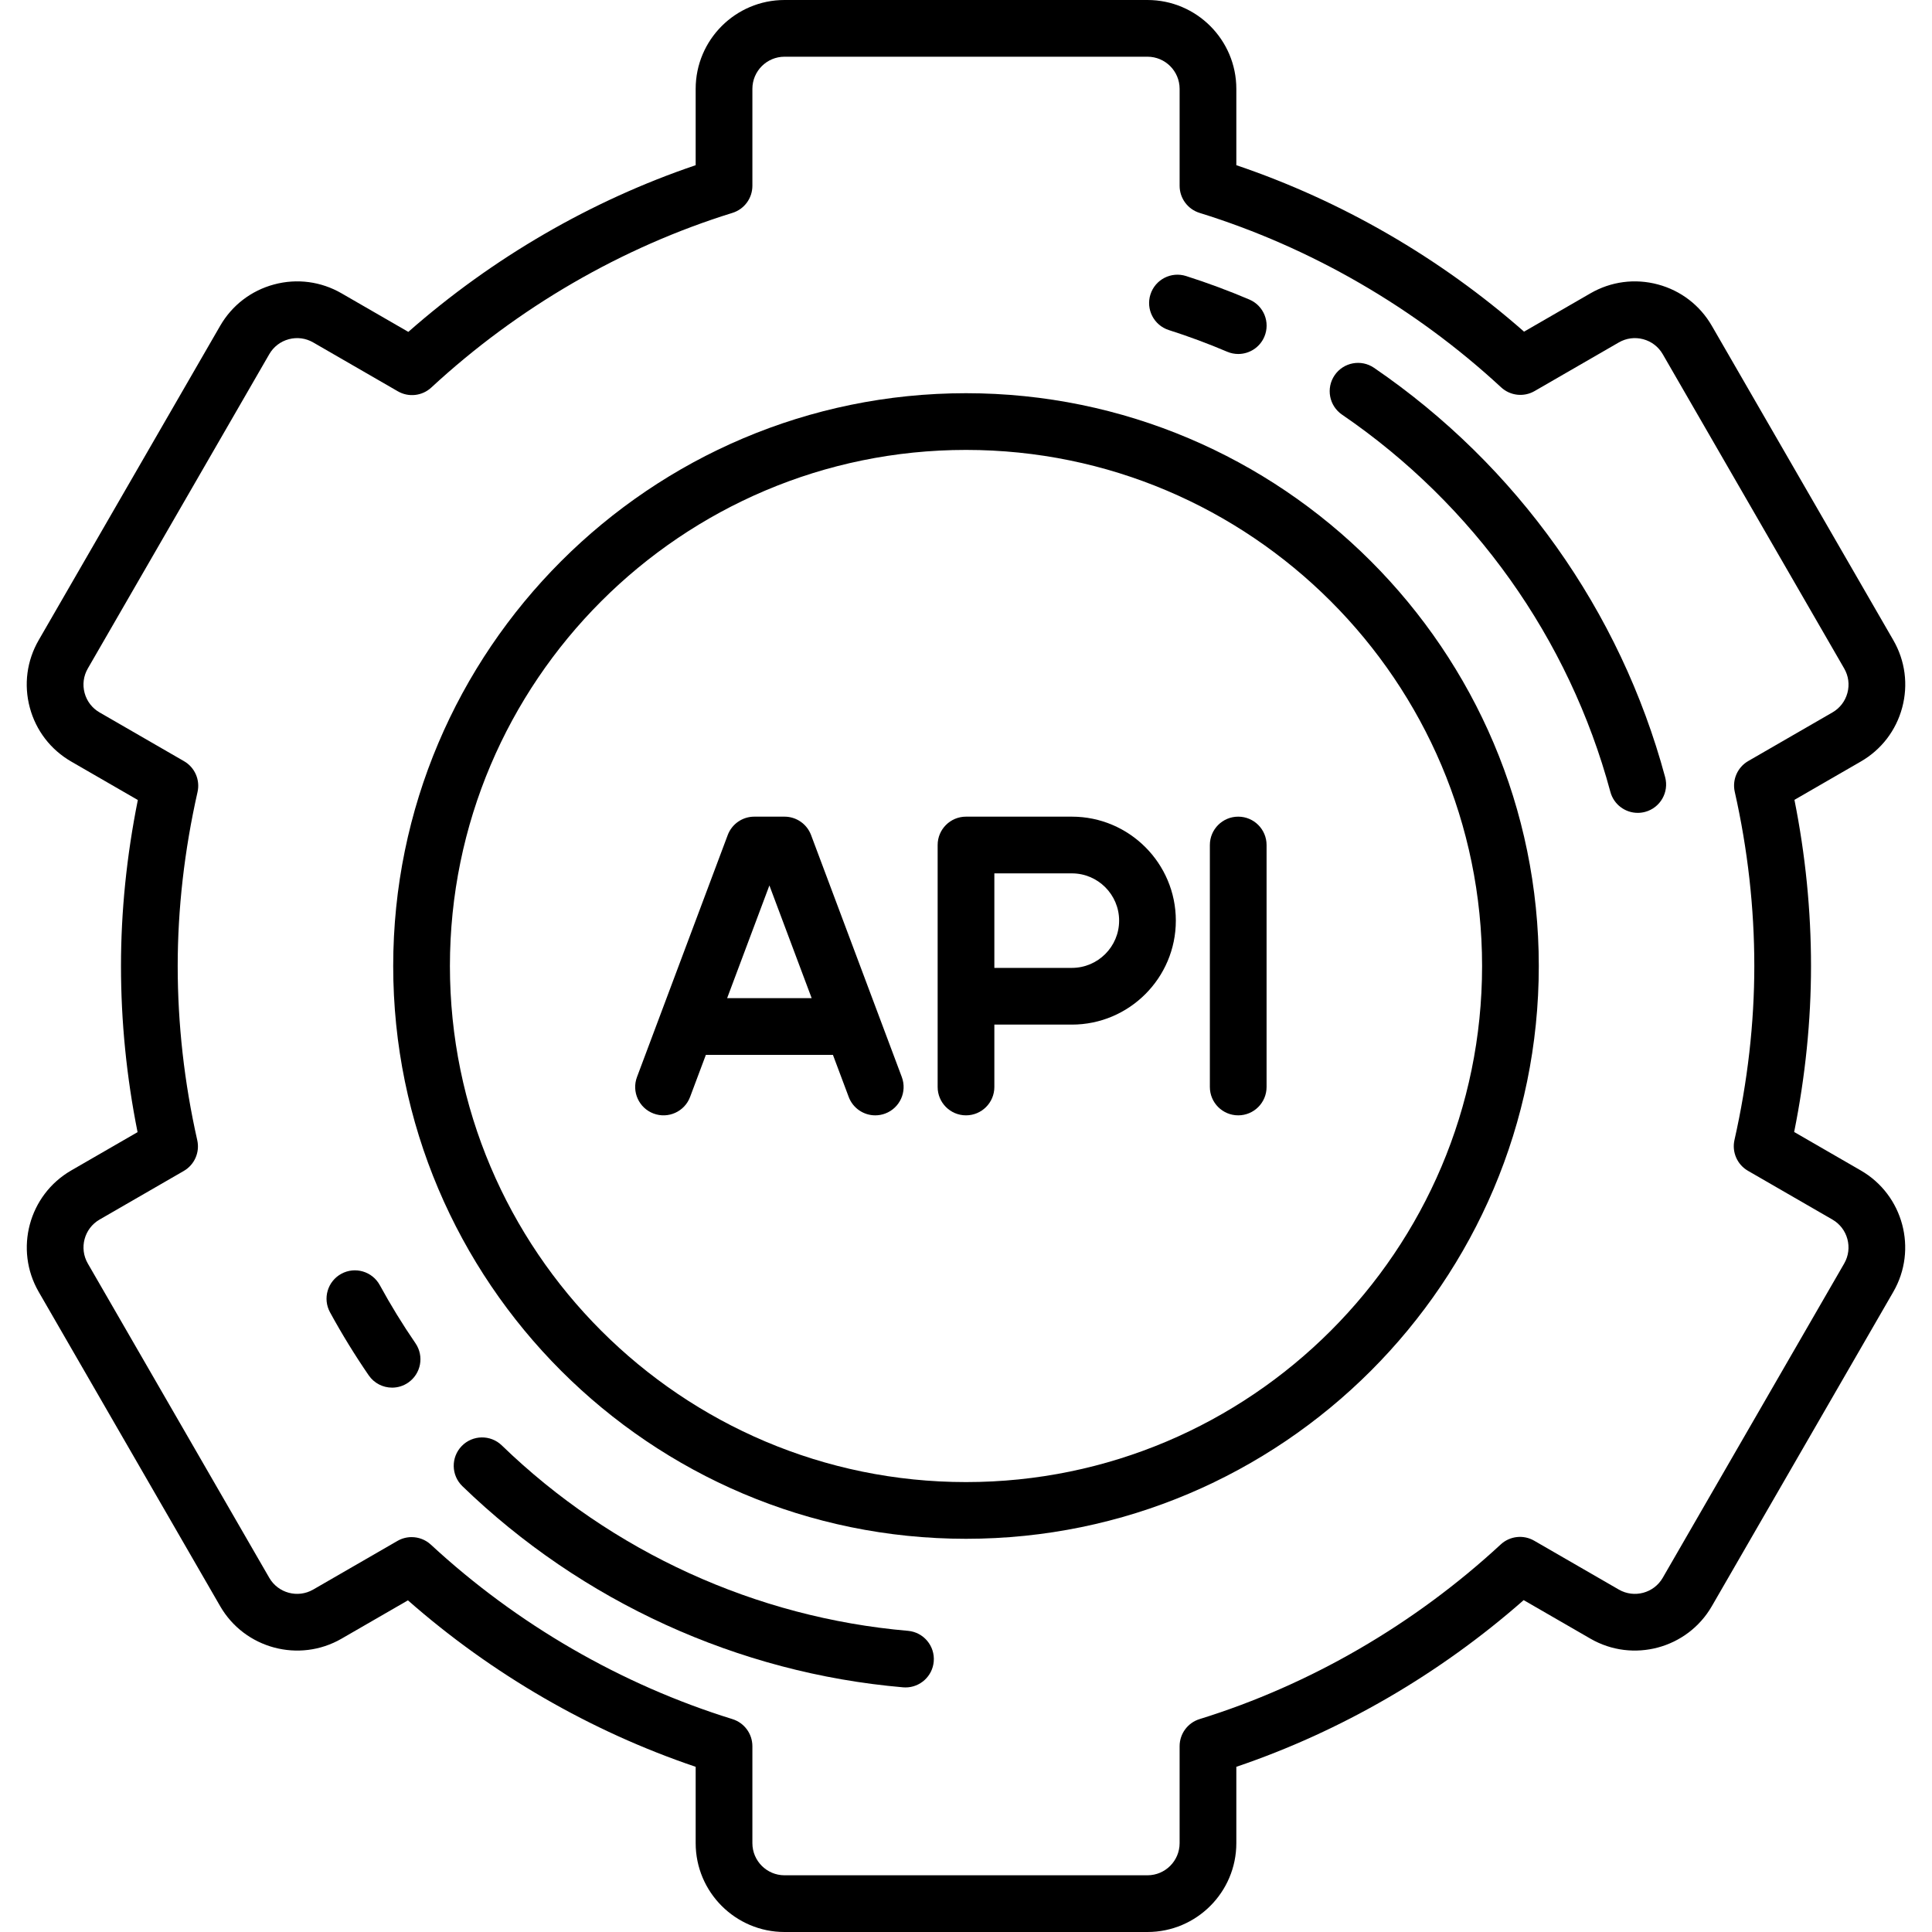
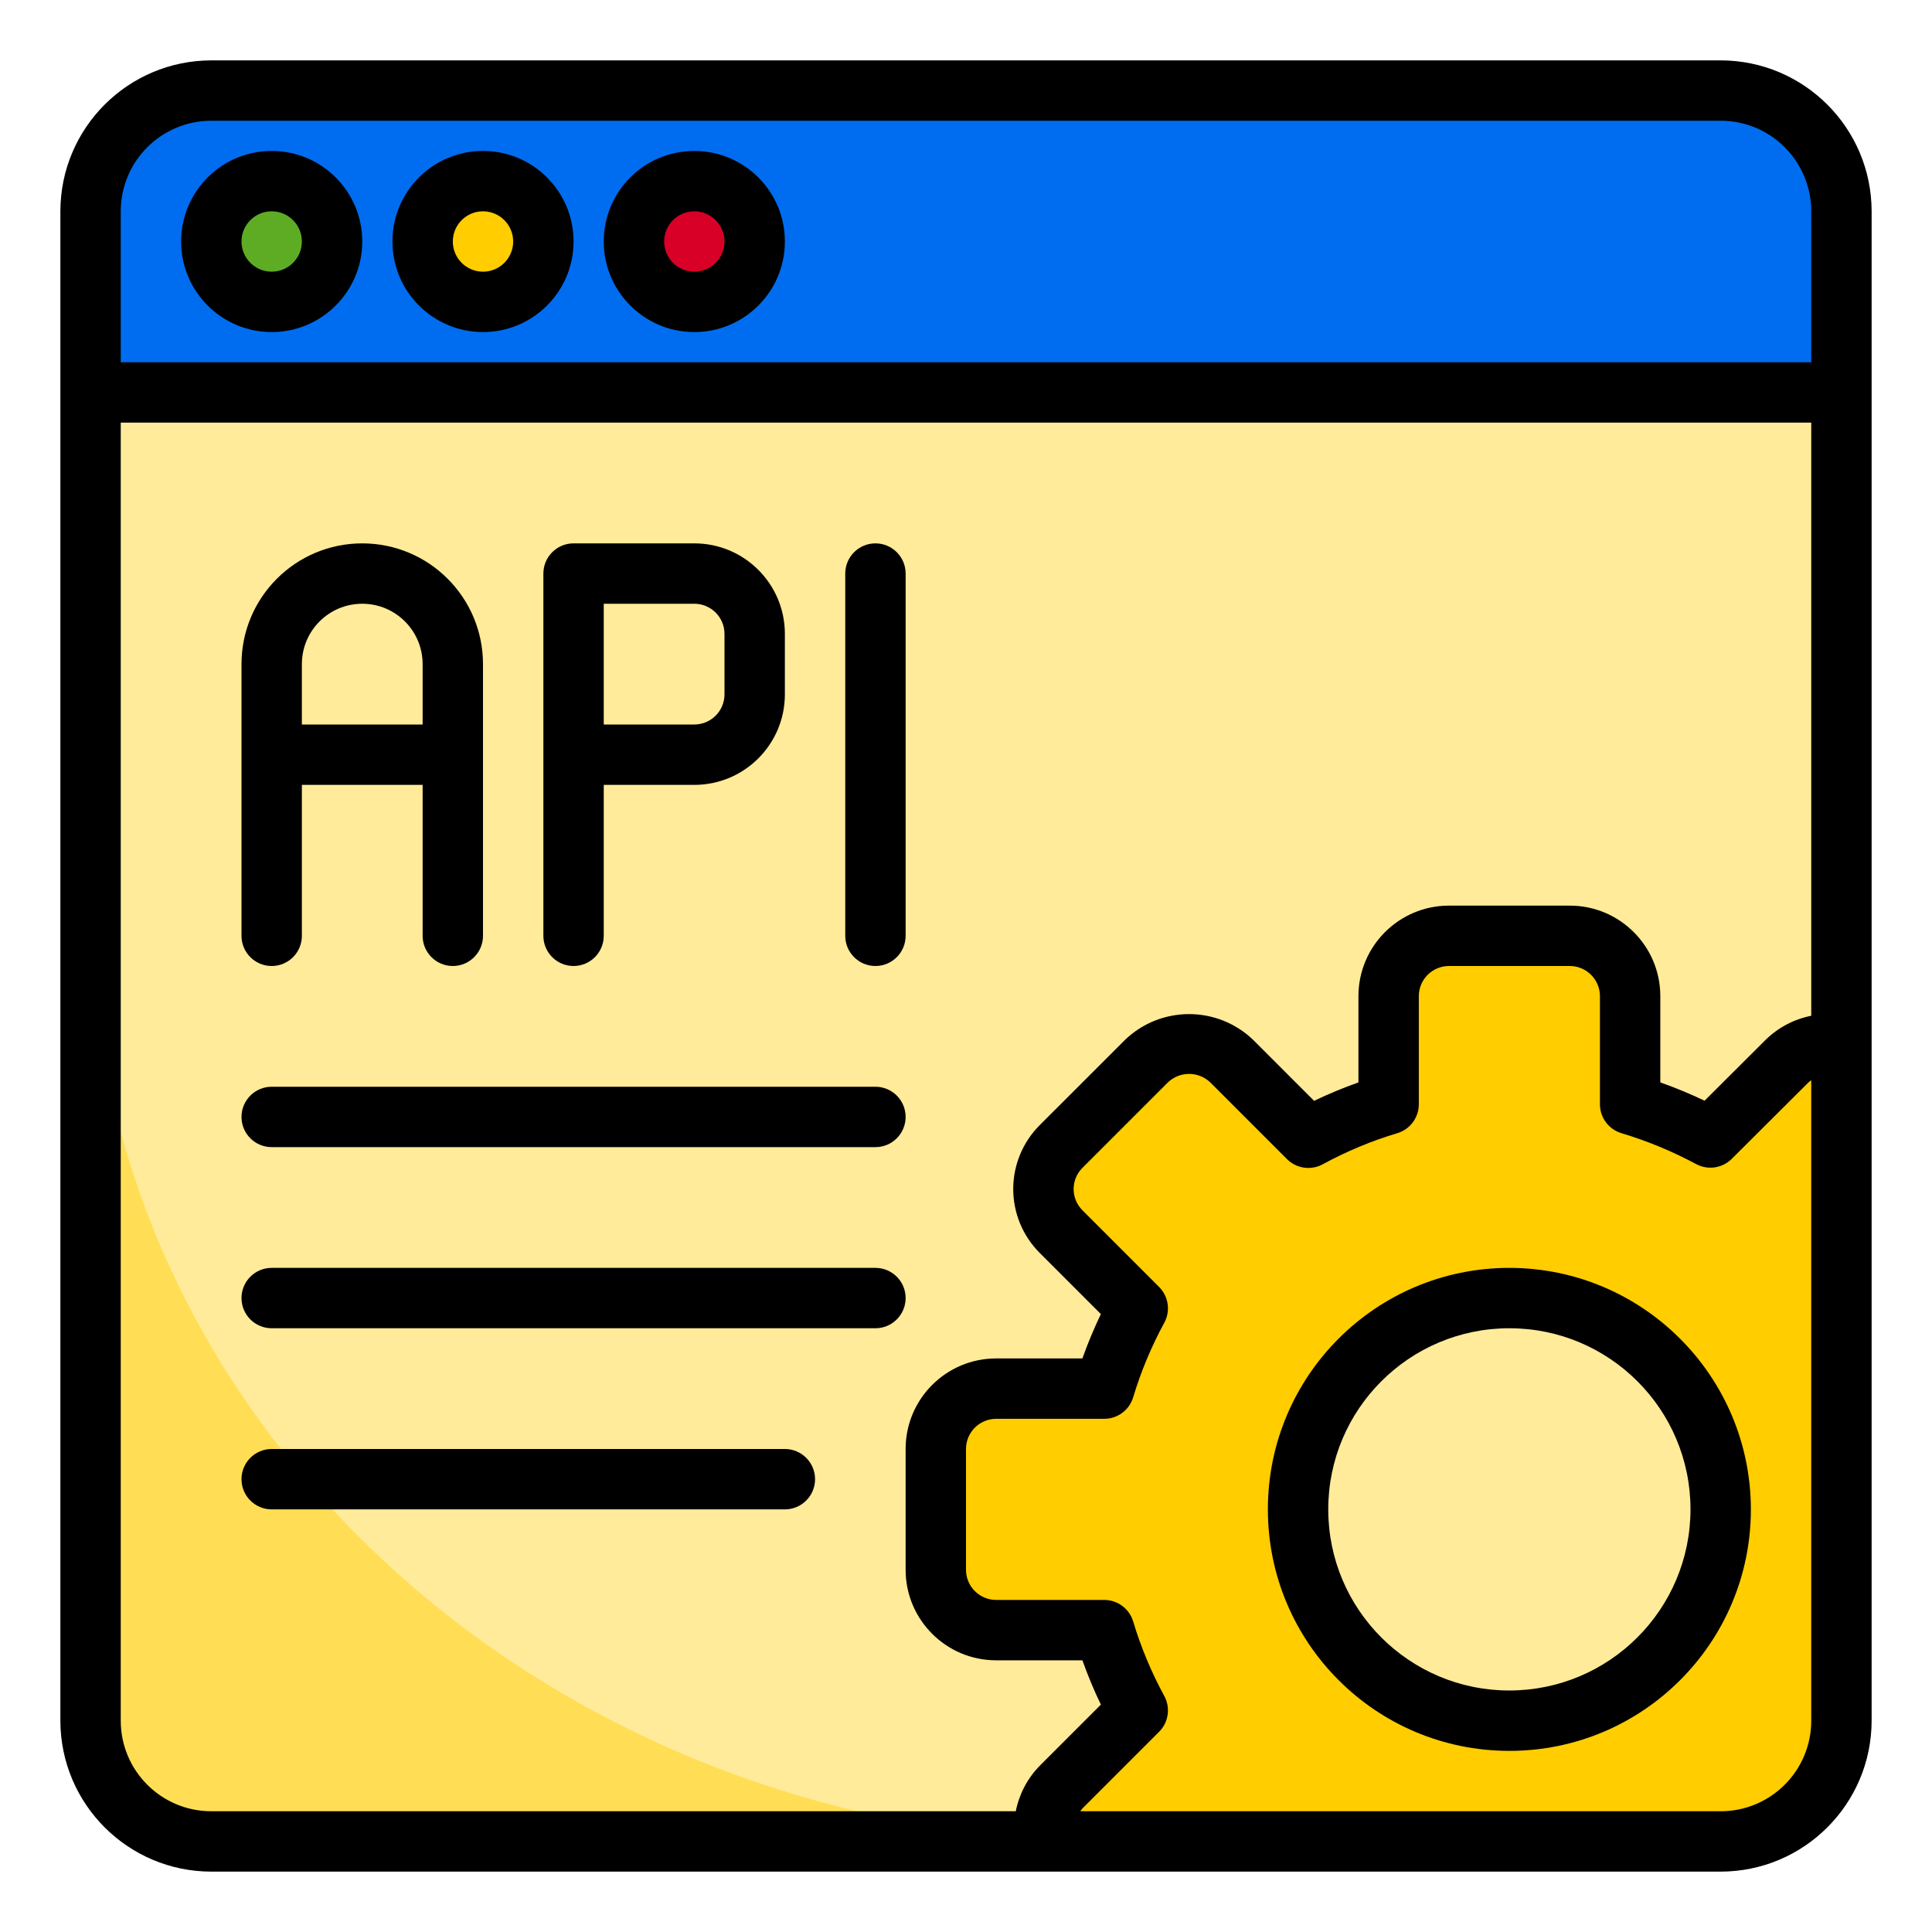
- <svg xmlns="http://www.w3.org/2000/svg" version="1.1" id="Capa_1" x="0px" y="0px" viewBox="0 0 511 511" style="enable-background:new 0 0 511 511;" xml:space="preserve">
-   <g>
-     <path d="M492.168,309.579l-17.626-10.177c2.96-14.723,4.458-29.466,4.458-43.902c0-14.646-1.474-29.403-4.384-43.946l17.552-10.134   c5.436-3.138,9.325-8.206,10.949-14.269s0.791-12.396-2.348-17.832l-48-83.139c-3.139-5.436-8.206-9.325-14.269-10.949   c-6.064-1.624-12.396-0.791-17.833,2.348l-17.566,10.142C380.912,68.2,354.798,53.092,327,43.692V23.5   C327,10.542,316.458,0,303.5,0h-96C194.542,0,184,10.542,184,23.5v20.193c-27.65,9.362-53.728,24.49-75.999,44.088L90.332,77.579   c-5.437-3.139-11.77-3.973-17.833-2.348c-6.063,1.625-11.13,5.513-14.269,10.949l-48,83.139   c-3.139,5.436-3.972,11.769-2.348,17.832s5.513,11.131,10.949,14.269l17.626,10.177C33.499,226.32,32,241.063,32,255.5   c0,14.644,1.474,29.401,4.384,43.945l-17.552,10.134c-11.222,6.479-15.08,20.879-8.602,32.102l48,83.139   c6.479,11.221,20.879,15.08,32.102,8.601l17.565-10.142c22.19,19.521,48.303,34.629,76.103,44.03V487.5   c0,12.958,10.542,23.5,23.5,23.5h96c12.958,0,23.5-10.542,23.5-23.5v-20.193c27.651-9.362,53.729-24.49,76-44.087l17.668,10.201   c11.221,6.479,25.623,2.62,32.102-8.601l48-83.139C507.248,330.458,503.39,316.058,492.168,309.579z M487.779,334.181l-48,83.138   c-2.343,4.06-7.552,5.455-11.611,3.111l-22.392-12.928c-2.845-1.643-6.43-1.242-8.842,0.989   c-22.893,21.173-50.437,37.148-79.653,46.199c-3.14,0.973-5.281,3.877-5.281,7.164V487.5c0,4.687-3.813,8.5-8.5,8.5h-96   c-4.687,0-8.5-3.813-8.5-8.5v-25.645c0-3.287-2.141-6.191-5.28-7.164c-29.396-9.107-56.974-25.062-79.755-46.139   c-1.421-1.315-3.25-1.995-5.095-1.995c-1.286,0-2.579,0.33-3.748,1.005L82.832,420.43c-4.06,2.343-9.268,0.948-11.611-3.111   l-48-83.138c-2.343-4.059-0.947-9.268,3.111-11.612l22.272-12.859c2.844-1.642,4.289-4.942,3.566-8.146   C48.739,286.357,47,270.858,47,255.5c0-15.1,1.765-30.584,5.247-46.022c0.722-3.203-0.723-6.504-3.566-8.145L26.332,188.43   c-1.966-1.135-3.372-2.968-3.96-5.161c-0.587-2.193-0.286-4.484,0.849-6.45l48-83.139c1.135-1.966,2.968-3.373,5.162-3.96   c2.192-0.588,4.484-0.286,6.45,0.849l22.392,12.928c2.846,1.644,6.43,1.242,8.842-0.989c22.894-21.173,50.437-37.148,79.653-46.199   c3.14-0.973,5.281-3.877,5.281-7.164V23.5c0-4.687,3.813-8.5,8.5-8.5h96c4.687,0,8.5,3.813,8.5,8.5v25.645   c0,3.287,2.141,6.191,5.28,7.164c29.395,9.106,56.973,25.061,79.755,46.139c2.412,2.232,5.997,2.633,8.843,0.99l22.29-12.869   c1.967-1.135,4.258-1.437,6.45-0.849c2.193,0.588,4.026,1.994,5.162,3.96l48,83.139c1.135,1.966,1.437,4.257,0.849,6.45   c-0.588,2.193-1.994,4.026-3.96,5.161l-22.272,12.859c-2.844,1.642-4.289,4.943-3.566,8.146c3.431,15.206,5.17,30.704,5.17,46.065   c0,15.1-1.765,30.584-5.247,46.021c-0.722,3.203,0.723,6.503,3.566,8.145l22.349,12.903   C488.727,324.913,490.123,330.122,487.779,334.181z" />
-     <path d="M255.5,104C171.962,104,104,171.963,104,255.5S171.962,407,255.5,407S407,339.037,407,255.5S339.038,104,255.5,104z    M255.5,392C180.234,392,119,330.766,119,255.5S180.234,119,255.5,119S392,180.234,392,255.5S330.766,392,255.5,392z" />
-     <path d="M283.5,216h-28c-4.142,0-7.5,3.358-7.5,7.5v64c0,4.142,3.358,7.5,7.5,7.5s7.5-3.358,7.5-7.5V271h20.5   c15.164,0,27.5-12.336,27.5-27.5S298.664,216,283.5,216z M283.5,256H263v-25h20.5c6.893,0,12.5,5.607,12.5,12.5   S290.393,256,283.5,256z" />
-     <path d="M214.522,220.867c-1.098-2.927-3.896-4.867-7.022-4.867h-8c-3.126,0-5.925,1.939-7.022,4.867l-24,64   c-1.455,3.878,0.511,8.201,4.389,9.656c3.878,1.455,8.201-0.511,9.656-4.389L186.697,279h33.605l4.175,11.133   c1.129,3.011,3.987,4.869,7.023,4.869c0.875,0,1.765-0.154,2.632-0.479c3.878-1.454,5.844-5.778,4.389-9.656L214.522,220.867z    M192.322,264l11.178-29.807L214.678,264H192.322z" />
-     <path d="M327.5,216c-4.142,0-7.5,3.358-7.5,7.5v64c0,4.142,3.358,7.5,7.5,7.5s7.5-3.358,7.5-7.5v-64   C335,219.358,331.642,216,327.5,216z" />
-     <path d="M309.152,87.3c5.205,1.659,10.394,3.586,15.421,5.726c0.958,0.408,1.954,0.601,2.934,0.601c2.916,0,5.69-1.712,6.904-4.564   c1.622-3.811-0.152-8.216-3.963-9.838c-5.458-2.323-11.09-4.415-16.742-6.216c-3.945-1.258-8.165,0.922-9.423,4.868   C303.026,81.823,305.206,86.042,309.152,87.3z" />
-     <path d="M100.45,339.904c-1.984-3.636-6.541-4.976-10.176-2.992c-3.636,1.984-4.976,6.54-2.992,10.176   c3.112,5.704,6.557,11.315,10.239,16.677c1.454,2.117,3.801,3.255,6.189,3.255c1.463,0,2.941-0.427,4.239-1.318   c3.415-2.345,4.282-7.014,1.937-10.428C106.493,350.332,103.318,345.161,100.45,339.904z" />
-     <path d="M240.14,431.341c-40.189-3.463-78.337-20.879-107.416-49.041c-2.976-2.882-7.724-2.805-10.605,0.17   c-2.881,2.976-2.806,7.724,0.17,10.605c31.55,30.555,72.947,49.452,116.563,53.21c0.219,0.019,0.436,0.028,0.652,0.028   c3.851,0,7.127-2.949,7.464-6.856C247.323,435.331,244.266,431.697,240.14,431.341z" />
-     <path d="M363.425,97.287c-3.42-2.337-8.087-1.459-10.424,1.96c-2.337,3.42-1.459,8.087,1.96,10.424   c34.844,23.813,60.049,59.248,70.972,99.776c0.902,3.346,3.93,5.55,7.237,5.55c0.646,0,1.303-0.084,1.956-0.26   c4-1.078,6.368-5.194,5.29-9.193C428.564,161.564,401.221,123.118,363.425,97.287z" />
-   </g>
-   <g>
- </g>
-   <g>
- </g>
-   <g>
- </g>
-   <g>
- </g>
-   <g>
- </g>
-   <g>
- </g>
-   <g>
- </g>
-   <g>
- </g>
-   <g>
- </g>
-   <g>
- </g>
-   <g>
- </g>
-   <g>
- </g>
-   <g>
- </g>
-   <g>
- </g>
-   <g>
- </g>
+ <svg xmlns="http://www.w3.org/2000/svg" height="512" viewBox="0 0 64 64" width="512">
+   <path d="m3 13h58a0 0 0 0 1 0 0v44a4 4 0 0 1 -4 4h-50a4 4 0 0 1 -4-4v-44a0 0 0 0 1 0 0z" fill="#ffeb99" />
+   <path d="m61 7v6h-58v-6a4 4 0 0 1 4-4h50a4 4 0 0 1 4 4z" fill="#006df0" />
+   <path d="m59.2 35.15-2.54 2.53a14.459 14.459 0 0 0 -2.66-1.1v-3.58a2.006 2.006 0 0 0 -2-2h-4a2.006 2.006 0 0 0 -2 2v3.58a13.83 13.83 0 0 0 -2.66 1.11l-2.54-2.54a1.992 1.992 0 0 0 -2.82 0l-2.83 2.83a1.992 1.992 0 0 0 0 2.82l2.54 2.54a13.83 13.83 0 0 0 -1.11 2.66h-3.58a2.006 2.006 0 0 0 -2 2v4a2.006 2.006 0 0 0 2 2h3.58a13.83 13.83 0 0 0 1.11 2.66l-2.54 2.54a2.008 2.008 0 0 0 -.55 1.8h22.4a4 4 0 0 0 4-4v-22.4a2.008 2.008 0 0 0 -1.8.55zm-9.2 21.85a7 7 0 1 1 7-7 7 7 0 0 1 -7 7z" fill="#ffcd00" />
+   <circle cx="9" cy="8" fill="#5eac24" r="2" />
+   <circle cx="16" cy="8" fill="#ffcd00" r="2" />
+   <circle cx="23" cy="8" fill="#d80027" r="2" />
+   <circle cx="50" cy="50" fill="#ffeb99" r="7" />
+   <path d="m3 30v27a4 4 0 0 0 4 4h30c-18.793 0-34-13.865-34-31z" fill="#ffde55" />
+   <path d="m57 2h-50a5.006 5.006 0 0 0 -5 5v50a5.006 5.006 0 0 0 5 5h50a5.006 5.006 0 0 0 5-5v-50a5.006 5.006 0 0 0 -5-5zm-50 2h50a3 3 0 0 1 3 3v5h-56v-5a3 3 0 0 1 3-3zm-3 53v-43h56v19.649a2.98 2.98 0 0 0 -1.506.792l-2.028 2.021a15.478 15.478 0 0 0 -1.466-.606v-2.856a3 3 0 0 0 -3-3h-4a3 3 0 0 0 -3 3v2.856a15.183 15.183 0 0 0 -1.469.611l-2.024-2.025a3.065 3.065 0 0 0 -4.234 0l-2.83 2.829a2.992 2.992 0 0 0 0 4.235l2.025 2.025a14.924 14.924 0 0 0 -.612 1.469h-2.856a3 3 0 0 0 -3 3v4a3 3 0 0 0 3 3h2.856a14.924 14.924 0 0 0 .612 1.468l-2.025 2.025a2.982 2.982 0 0 0 -.794 1.507h-26.649a3 3 0 0 1 -3-3zm53 3h-21.215a1.1 1.1 0 0 1 .072-.093l2.54-2.54a1 1 0 0 0 .17-1.187 13.047 13.047 0 0 1 -1.03-2.469 1 1 0 0 0 -.957-.711h-3.58a1 1 0 0 1 -1-1v-4a1 1 0 0 1 1-1h3.58a1 1 0 0 0 .957-.711 13.047 13.047 0 0 1 1.03-2.469 1 1 0 0 0 -.17-1.187l-2.54-2.541a.991.991 0 0 1 0-1.405l2.83-2.83a1.016 1.016 0 0 1 1.406 0l2.54 2.54a1 1 0 0 0 1.187.17 12.842 12.842 0 0 1 2.468-1.029 1 1 0 0 0 .712-.958v-3.58a1 1 0 0 1 1-1h4a1 1 0 0 1 1 1v3.58a1 1 0 0 0 .712.958 13.376 13.376 0 0 1 2.475 1.024 1 1 0 0 0 1.179-.173l2.541-2.532a.923.923 0 0 1 .093-.072v21.215a3 3 0 0 1 -3 3z" />
+   <path d="m9 11a3 3 0 1 0 -3-3 3 3 0 0 0 3 3zm0-4a1 1 0 1 1 -1 1 1 1 0 0 1 1-1z" />
+   <path d="m16 11a3 3 0 1 0 -3-3 3 3 0 0 0 3 3zm0-4a1 1 0 1 1 -1 1 1 1 0 0 1 1-1z" />
+   <path d="m23 11a3 3 0 1 0 -3-3 3 3 0 0 0 3 3zm0-4a1 1 0 1 1 -1 1 1 1 0 0 1 1-1z" />
+   <path d="m50 42a8 8 0 1 0 8 8 8.009 8.009 0 0 0 -8-8zm0 14a6 6 0 1 1 6-6 6.006 6.006 0 0 1 -6 6z" />
+   <path d="m9 32a1 1 0 0 0 1-1v-5h4v5a1 1 0 0 0 2 0v-9a4 4 0 0 0 -8 0v9a1 1 0 0 0 1 1zm3-12a2 2 0 0 1 2 2v2h-4v-2a2 2 0 0 1 2-2z" />
+   <path d="m19 32a1 1 0 0 0 1-1v-5h3a3 3 0 0 0 3-3v-2a3 3 0 0 0 -3-3h-4a1 1 0 0 0 -1 1v12a1 1 0 0 0 1 1zm1-12h3a1 1 0 0 1 1 1v2a1 1 0 0 1 -1 1h-3z" />
+   <path d="m29 32a1 1 0 0 0 1-1v-12a1 1 0 0 0 -2 0v12a1 1 0 0 0 1 1z" />
+   <path d="m9 38h20a1 1 0 0 0 0-2h-20a1 1 0 0 0 0 2z" />
+   <path d="m29 42h-20a1 1 0 0 0 0 2h20a1 1 0 0 0 0-2z" />
+   <path d="m26 48h-17a1 1 0 0 0 0 2h17a1 1 0 0 0 0-2z" />
</svg>
